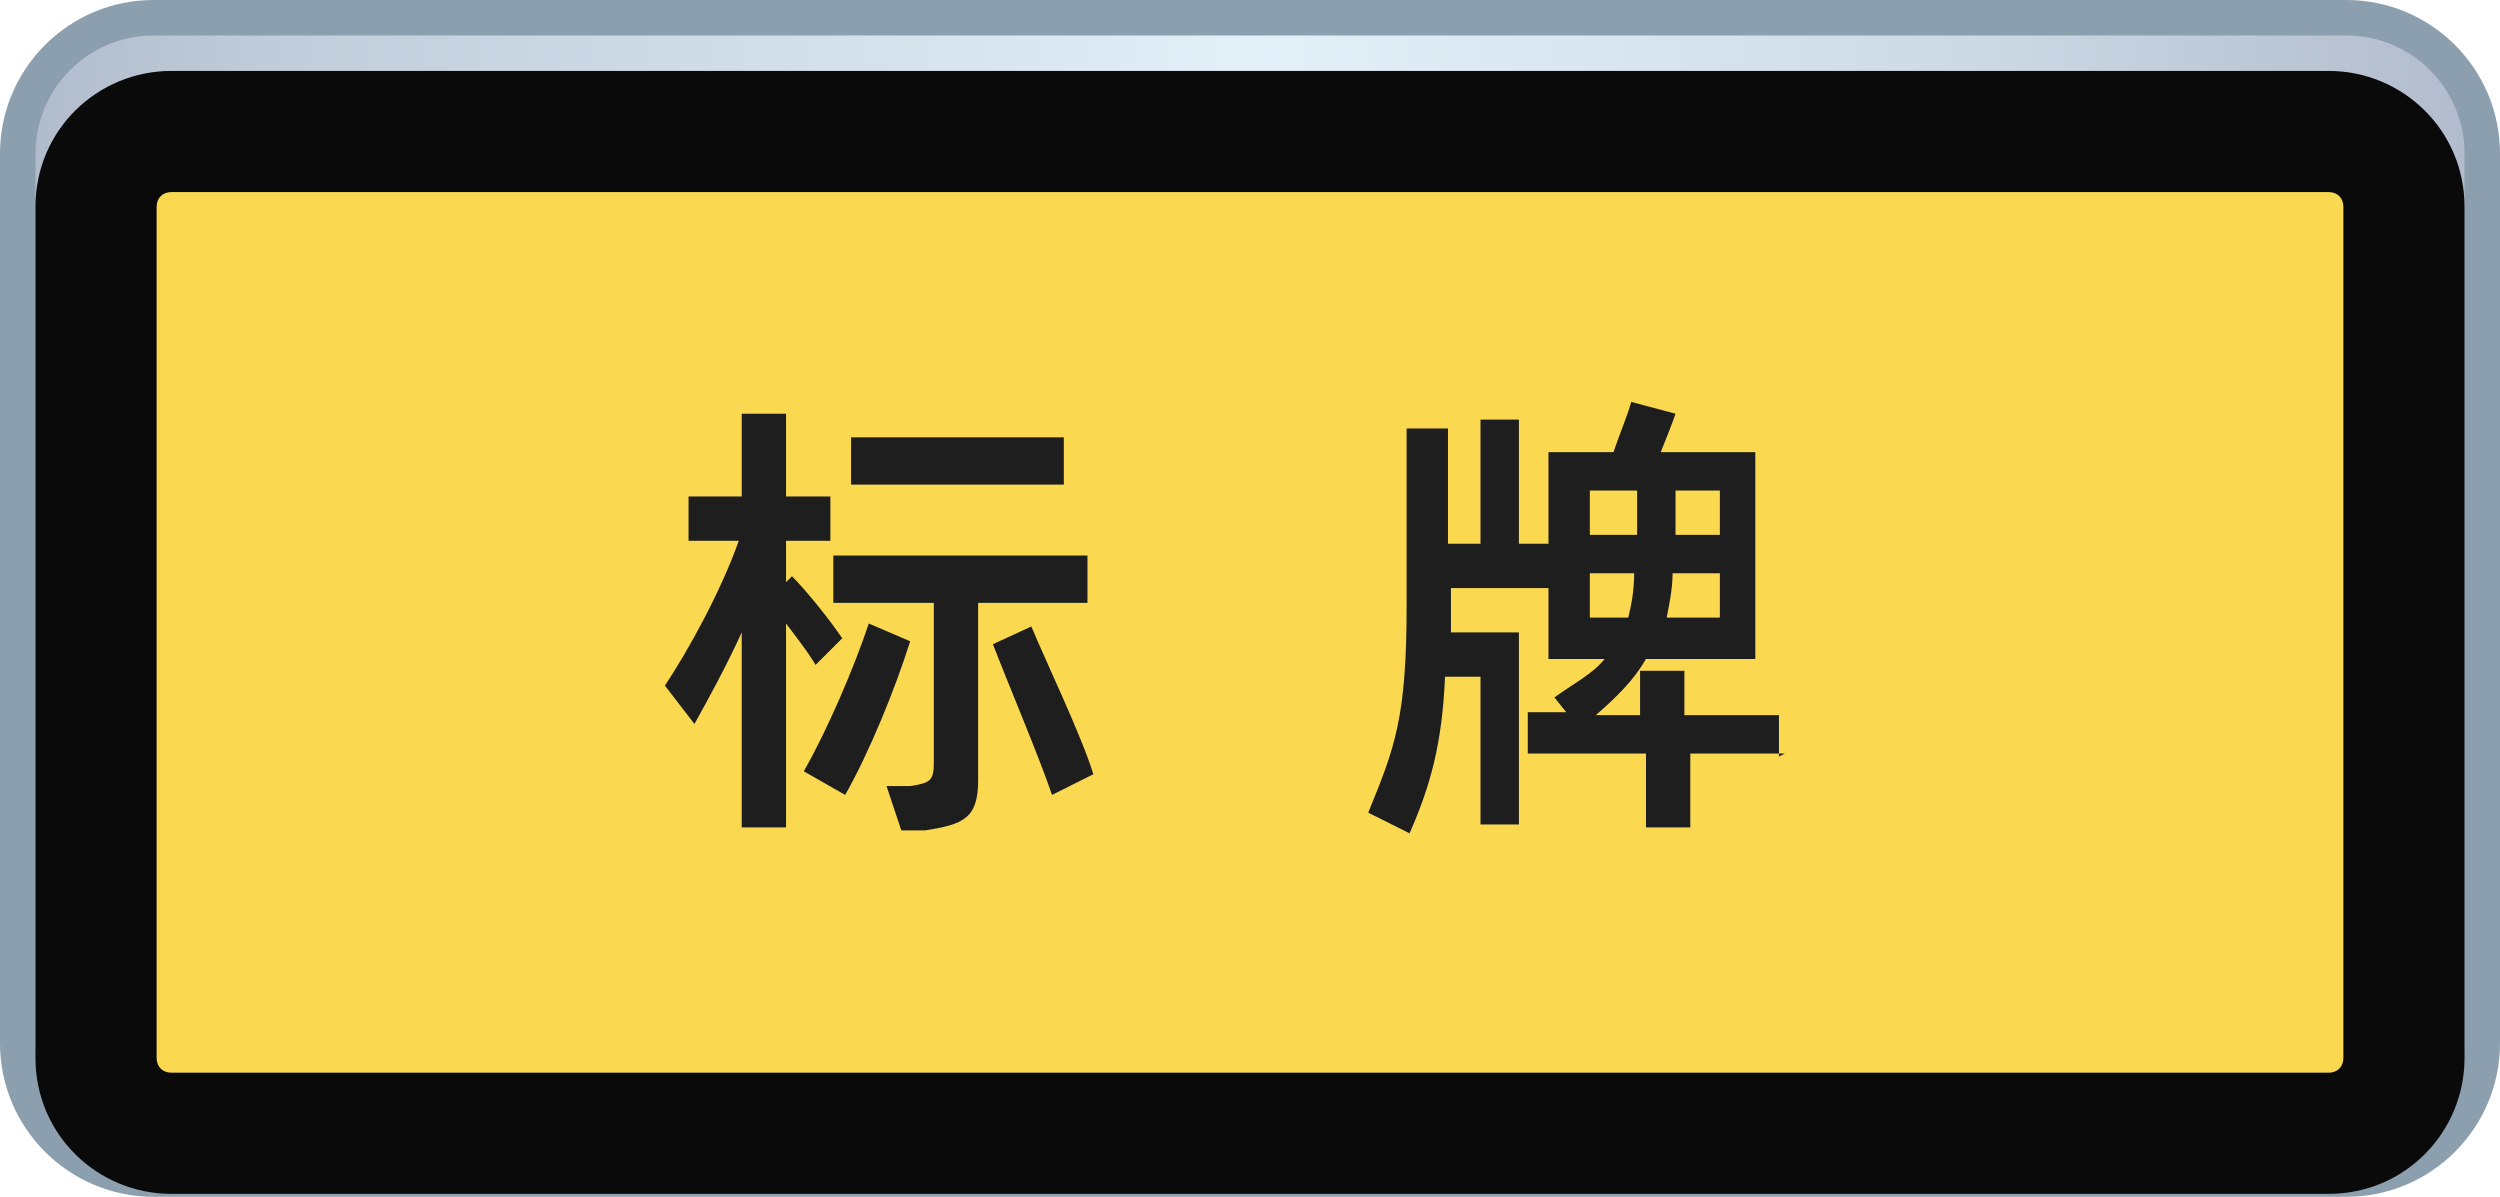
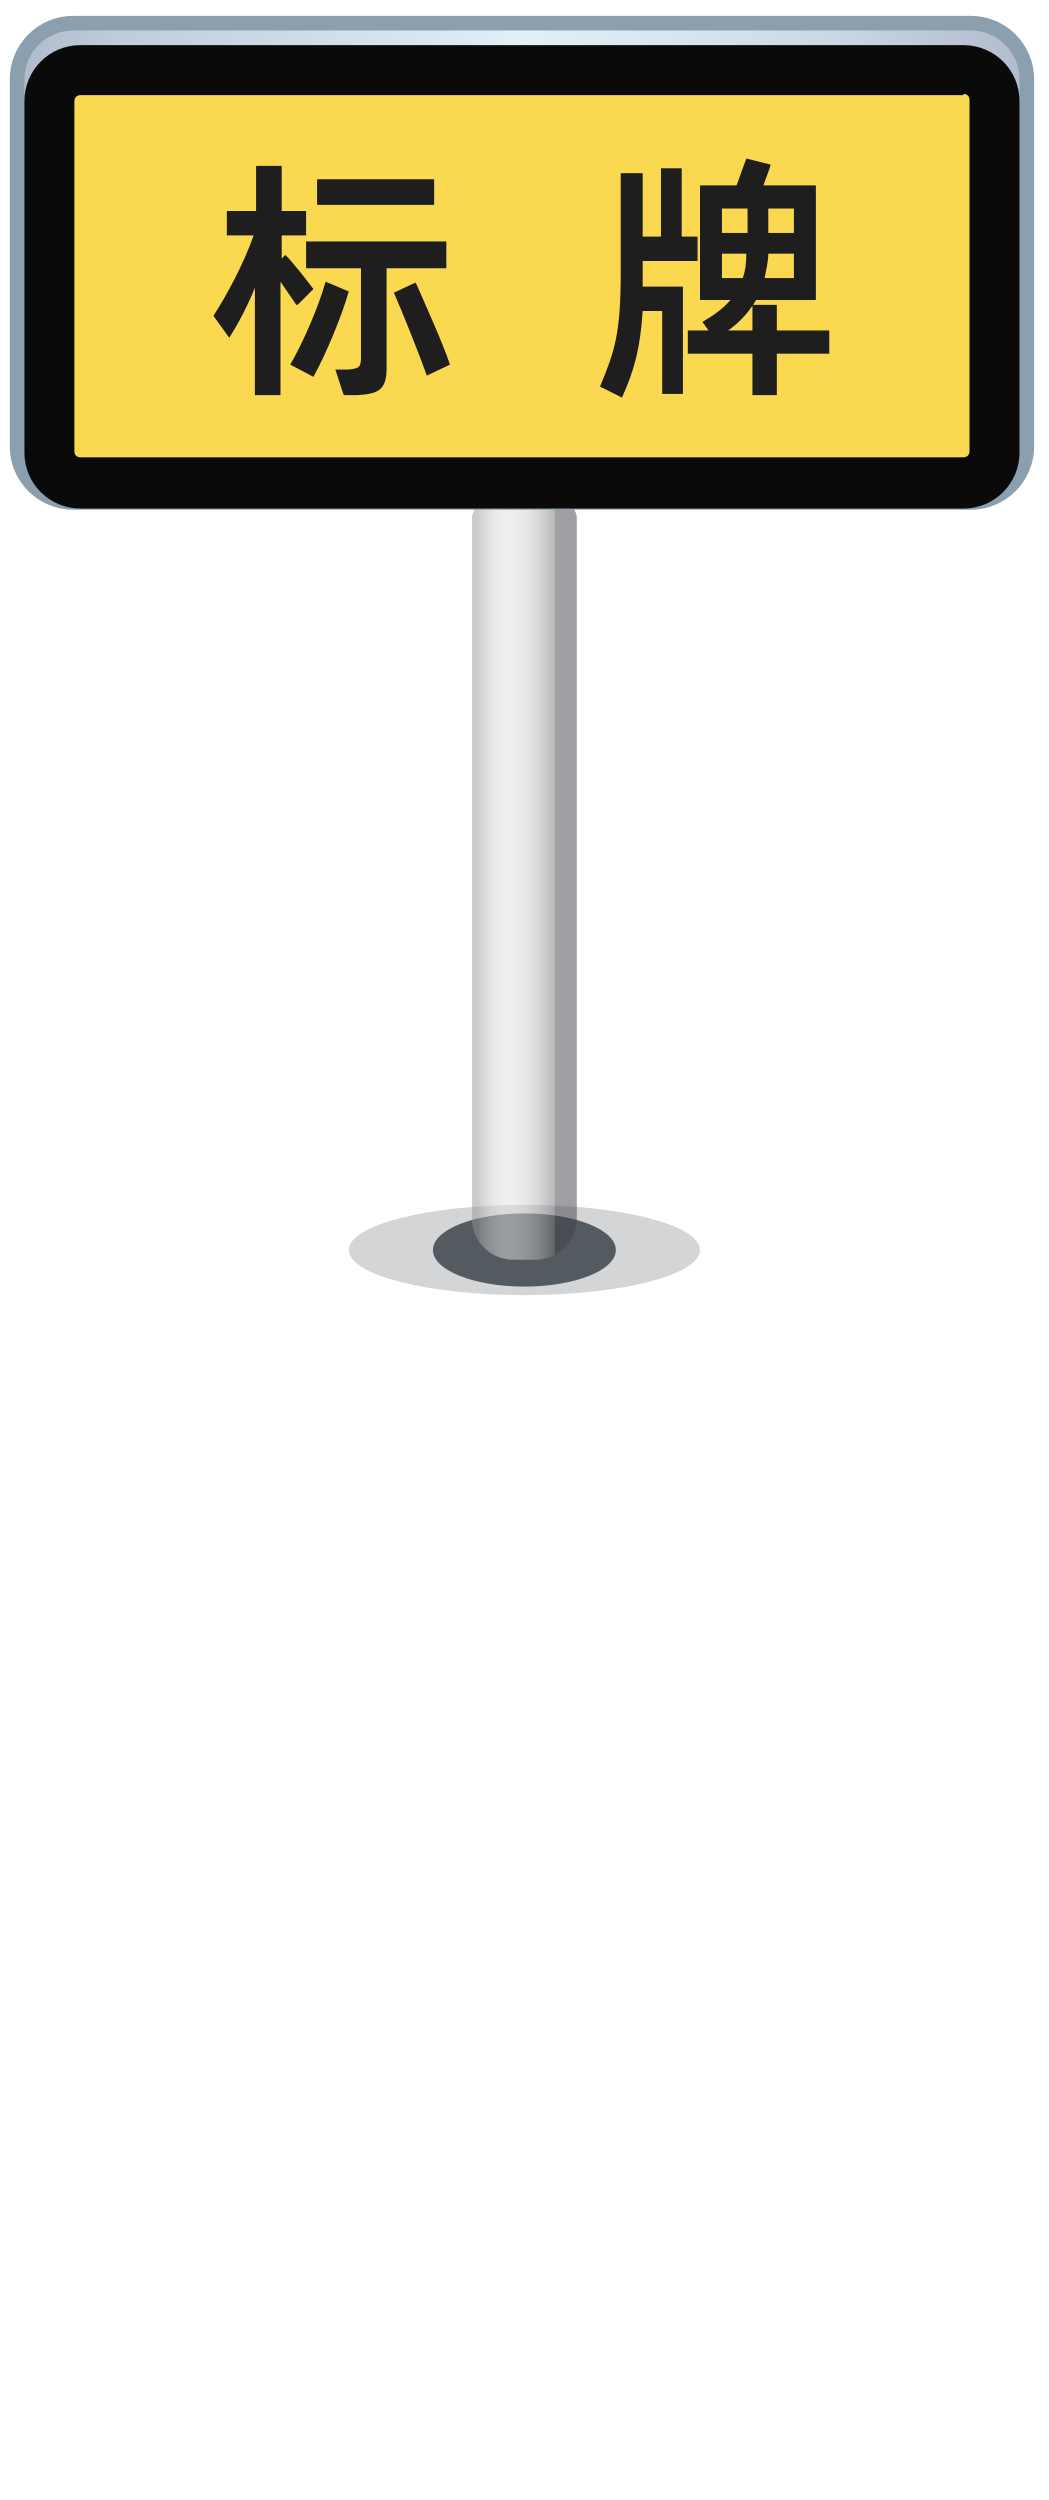
- <svg xmlns="http://www.w3.org/2000/svg" id="b" width="84.6" height="40.5" viewBox="0 0 84.6 40.5">
+ <svg xmlns="http://www.w3.org/2000/svg" id="b" width="86" height="205" viewBox="0 0 86 205">
  <defs>
-     <style>
-             .e{fill:#fad950;}.f{fill:#1e1e1e;}.g{fill:#0a0a0a;}.h{fill:url(#d);stroke:#8b9fae;stroke-miterlimit:10;stroke-width:1.2px;}
-         </style>
-     <linearGradient id="d" x1=".6" y1="20.3" x2="84" y2="20.3" gradientUnits="userSpaceOnUse">
+     <linearGradient id="f" x1="39.3" y1="72.2" x2="47.1" y2="72.2" gradientUnits="userSpaceOnUse">
+       <stop offset="0" stop-color="#989898" />
+       <stop offset="0" stop-color="#a3a3a3" />
+       <stop offset=".1" stop-color="#c4c5c5" />
+       <stop offset=".2" stop-color="#d8d9d9" />
+       <stop offset=".3" stop-color="#e0e1e1" />
+       <stop offset=".4" stop-color="#dbdcdc" />
+       <stop offset=".5" stop-color="#cccece" />
+       <stop offset=".6" stop-color="#b5b6b7" />
+       <stop offset=".7" stop-color="#949697" />
+       <stop offset=".8" stop-color="#6a6c6f" />
+       <stop offset=".8" stop-color="#3f4246" />
+       <stop offset="1" stop-color="#404247" />
+       <stop offset="1" stop-color="#43434a" />
+     </linearGradient>
+     <linearGradient id="g" x1="1.4" y1="21.6" x2="84.2" y2="21.6" gradientUnits="userSpaceOnUse">
      <stop offset="0" stop-color="#afbacb" />
      <stop offset=".1" stop-color="#c1ccda" />
      <stop offset=".4" stop-color="#d9e6f0" />
      <stop offset=".5" stop-color="#e3f0f8" />
      <stop offset=".6" stop-color="#dde9f2" />
      <stop offset=".8" stop-color="#ccd8e4" />
      <stop offset="1" stop-color="#b1bbcc" />
      <stop offset="1" stop-color="#aeb8c9" />
    </linearGradient>
  </defs>
  <g id="c">
-     <g>
-       <rect class="h" x=".6" y=".6" width="83.4" height="39.3" rx="4.6" ry="4.6" />
-       <g>
-         <path class="e" d="M5.8,4.4H78.8c1.4,0,2.6,1.1,2.6,2.6v28.8c0,1.4-1.1,2.6-2.6,2.6H5.8c-1.4,0-2.6-1.1-2.6-2.6V7c0-1.4,1.1-2.6,2.6-2.6Z" />
-         <path class="g" d="M78.8,6.5c.3,0,.5,.2,.5,.5v28.8c0,.3-.2,.5-.5,.5H5.8c-.3,0-.5-.2-.5-.5V7c0-.3,.2-.5,.5-.5H78.8m0-4.1H5.8C3.3,2.4,1.2,4.4,1.2,7v28.8c0,2.6,2.1,4.6,4.6,4.6H78.8c2.6,0,4.6-2.1,4.6-4.6V7c0-2.6-2.1-4.6-4.6-4.6h0Z" />
-       </g>
-     </g>
-     <g>
-       <path class="f" d="M27.6,22.5c-.3-.5-.7-1-1-1.4v6.9h-1.5v-6.6c-.5,1.1-1.1,2.2-1.6,3.1l-1-1.3c.8-1.2,1.9-3.2,2.5-4.9h-1.7v-1.5h1.8v-2.8h1.5v2.8h1.5v1.5h-1.5v1.4l.2-.2c.5,.5,1.3,1.5,1.7,2.1l-1,1Zm3.2-.8c-.5,1.6-1.4,3.8-2.2,5.2l-1.4-.8c.8-1.4,1.7-3.5,2.2-5l1.4,.6Zm2.3-1.4v6.1c0,1.3-.5,1.5-1.8,1.7h-.8c0,0-.5-1.5-.5-1.5h.8c.7-.1,.8-.2,.8-.8v-5.4h-3.4v-1.6h8.6v1.6h-3.7Zm2.9-3.9h-7.2v-1.6h7.2v1.6Zm-1.1,4.8c.5,1.2,1.7,3.7,2.1,5l-1.4,.7c-.4-1.2-1.5-3.8-2-5.1l1.3-.6Z" />
-       <path class="f" d="M48.9,21.4h2.5v6.5h-1.3v-5h-1.2c-.1,2.3-.5,3.7-1.2,5.3l-1.4-.7c.9-2.2,1.3-3.2,1.3-7v-6h1.4v3.9h1.1v-4.2h1.3v4.2h1v1.5h-3.3v1.5Zm11.5,4.1h-3.2v2.5h-1.5v-2.5h-4v-1.4h1.3l-.4-.5c.7-.5,1.3-.8,1.7-1.3h-1.9v-7h2.2c.2-.6,.5-1.3,.6-1.7l1.5,.4c-.1,.3-.3,.8-.5,1.3h3.2v7h-3.7c-.4,.7-1,1.3-1.7,1.9h1.5v-1.5h1.5v1.5h3.2v1.4Zm-6.6-8.9v1.5h1.6v-1.5h-1.6Zm1.3,4.3c.1-.4,.2-.9,.2-1.5h-1.5v1.5h1.3Zm3.1,0v-1.5h-1.6c0,.5-.1,1-.2,1.5h1.8Zm0-4.3h-1.5v1.5h1.5v-1.5Z" />
-     </g>
+     <rect width="86" height="205" style="fill:#535a60; opacity:0; stroke-width:0px;" />
+     <ellipse id="d" cx="43" cy="102.5" rx="14.4" ry="3.7" style="fill:#262d34; isolation:isolate; opacity:.2; stroke-width:0px;" />
+     <ellipse id="e" cx="43" cy="102.5" rx="7.5" ry="3" style="fill:#535a60; stroke-width:0px;" />
+     <path d="m40,41.2h6c.7,0,1.3.6,1.3,1.3v57.4c0,1.9-1.5,3.4-3.4,3.4h-1.8c-1.9,0-3.4-1.5-3.4-3.4v-57.4c0-.7.6-1.3,1.3-1.3Z" style="fill:url(#f); opacity:.5; stroke-width:0px;" />
+     <rect x="1.4" y="1.9" width="82.8" height="39.3" rx="4.6" ry="4.6" style="fill:url(#g); stroke:#8b9fae; stroke-miterlimit:10; stroke-width:1.2px;" />
+     <rect x="4" y="5.7" width="77.5" height="34" rx="2.6" ry="2.6" style="fill:#fad950; stroke-width:0px;" />
+     <path d="m79,7.7c.3,0,.5.2.5.5v28.8c0,.3-.2.5-.5.5H6.6c-.3,0-.5-.2-.5-.5V8.3c0-.3.2-.5.5-.5h72.4m0-4.1H6.6c-2.6,0-4.6,2.1-4.6,4.6v28.8c0,2.6,2.1,4.6,4.6,4.6h72.4c2.6,0,4.6-2.1,4.6-4.6V8.3c0-2.6-2.1-4.6-4.6-4.6h0Z" style="fill:#0a0a0a; stroke-width:0px;" />
+     <path d="m24.3,25c-.4-.6-.9-1.3-1.3-1.9v9.3h-2.1v-8.8c-.6,1.5-1.4,3-2.1,4.1l-1.3-1.8c1.1-1.7,2.5-4.3,3.3-6.6h-2.2v-2h2.4v-3.7h2.1v3.7h2v2h-2v1.9l.3-.3c.6.6,1.7,2,2.3,2.8l-1.3,1.3Zm4.3-1.1c-.6,2.1-1.9,5.2-2.9,7l-1.9-1c1.1-1.9,2.3-4.7,2.9-6.8l1.9.8Zm3.1-1.9v8.2c0,1.8-.7,2.1-2.4,2.2h-1.1c0,.1-.7-2.1-.7-2.1h1.1c.9-.1,1-.2,1-1.1v-7.2h-4.5v-2.2h11.5v2.2h-4.9Zm3.9-5.2h-9.6v-2.1h9.6v2.1Zm-1.5,6.4c.7,1.6,2.2,4.9,2.8,6.7l-1.9.9c-.6-1.7-2-5.2-2.7-6.8l1.7-.8Z" style="fill:#1e1e1e; stroke-width:0px;" />
+     <path d="m52.7,23.5h3.3v8.8h-1.7v-6.8h-1.6c-.2,3.1-.7,4.9-1.7,7.1l-1.8-.9c1.2-2.9,1.7-4.3,1.7-9.4v-8.1h1.8v5.2h1.5v-5.6h1.7v5.6h1.3v2h-4.5v2.1Zm15.3,5.5h-4.3v3.4h-2v-3.4h-5.3v-1.9h1.7l-.5-.7c1-.6,1.7-1.1,2.3-1.8h-2.5v-9.4h3c.3-.8.6-1.7.8-2.2l2,.5c-.1.4-.4,1.1-.6,1.7h4.3v9.4h-4.9c-.6,1-1.3,1.8-2.3,2.5h2v-2.1h2v2.1h4.3v1.9Zm-8.8-11.9v2h2.1v-2h-2.1Zm1.7,5.7c.2-.5.3-1.2.3-2h-2v2h1.7Zm4.2,0v-2h-2.1c0,.7-.2,1.4-.3,2h2.4Zm0-5.7h-2.1v2h2.1v-2Z" style="fill:#1e1e1e; stroke-width:0px;" />
  </g>
</svg>
